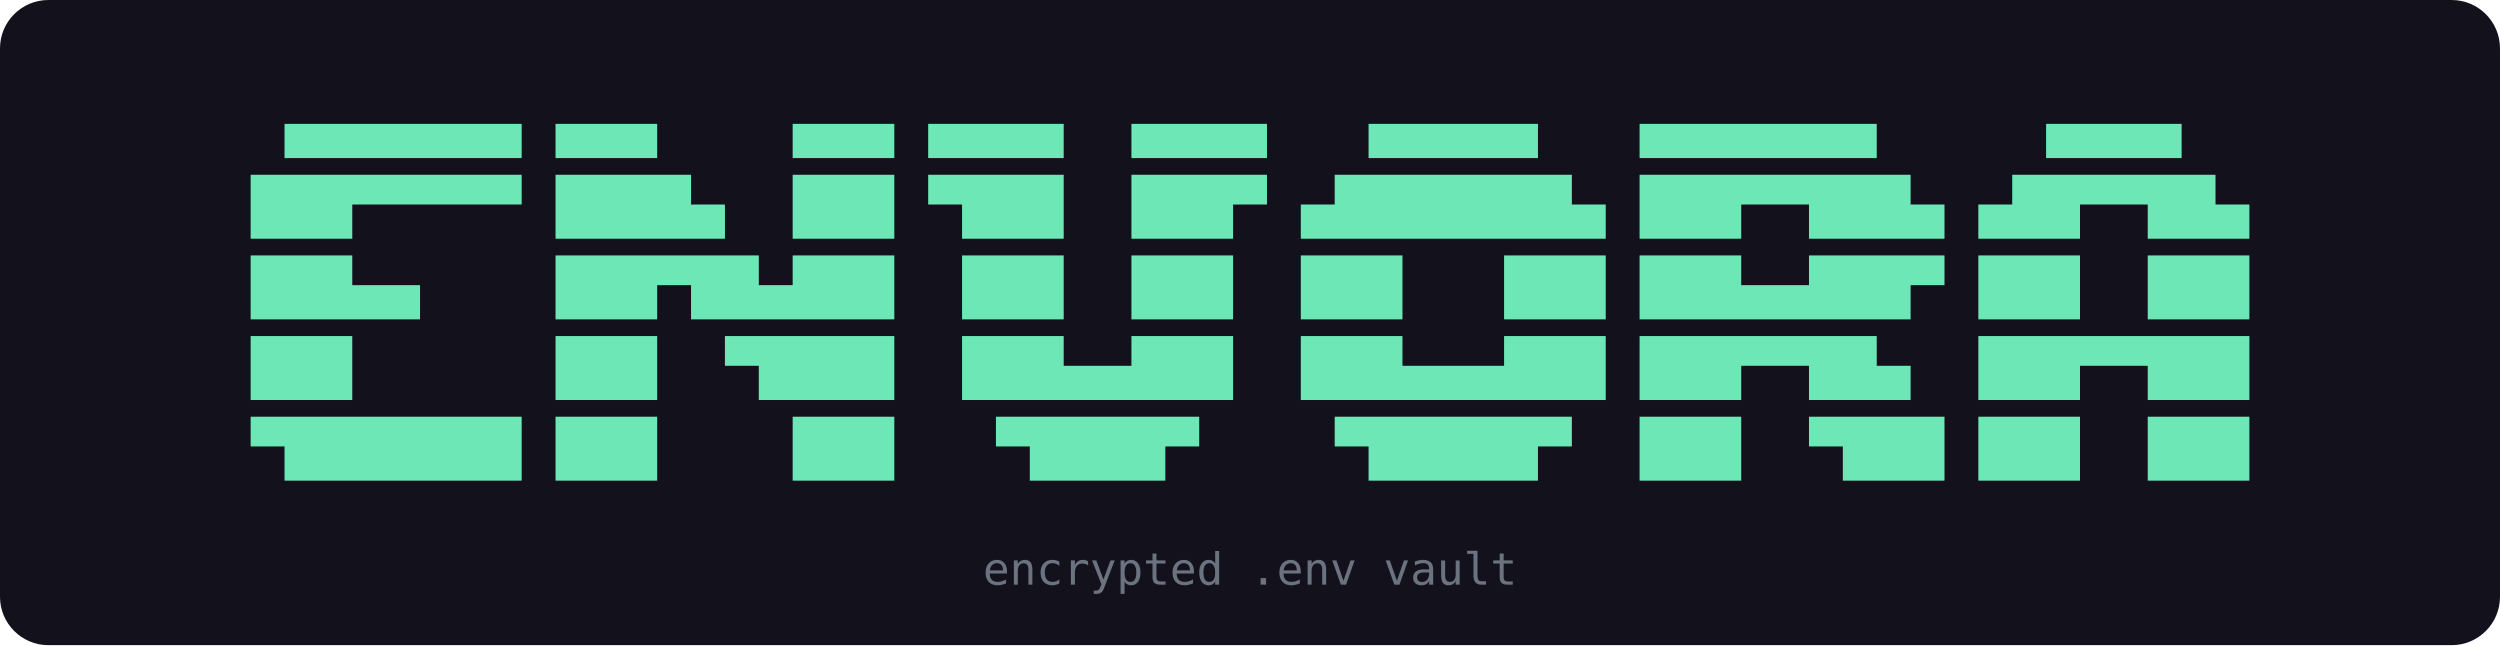
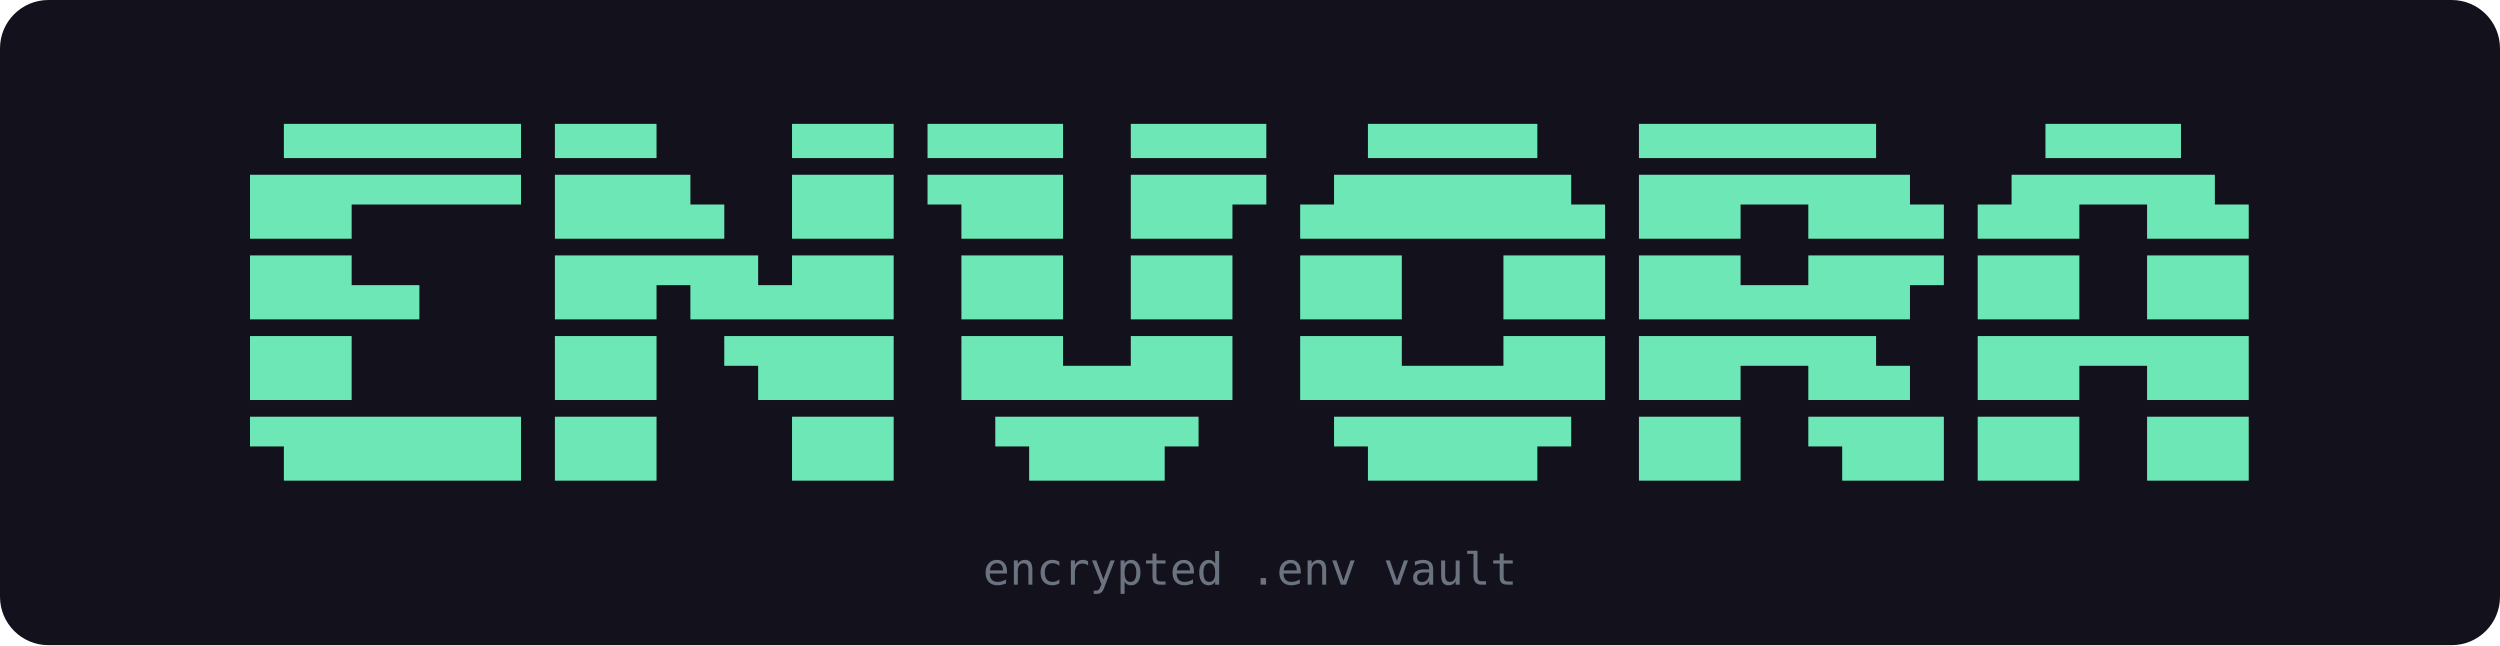
<svg xmlns="http://www.w3.org/2000/svg" width="620" height="160" viewBox="0 0 620 160">
  <rect width="620" height="160" rx="12" fill="#13111c" />
-   <g font-family="'SFMono-Regular','Menlo','Consolas','Liberation Mono','Courier New',monospace" font-size="14" font-weight="bold" text-anchor="middle">
-     <text xml:space="preserve" x="310" y="35" fill="#6EE7B7"> ▄▄▄▄▄▄▄ ▄▄▄    ▄▄▄ ▄▄▄▄  ▄▄▄▄   ▄▄▄▄▄   ▄▄▄▄▄▄▄     ▄▄▄▄  </text>
-     <text xml:space="preserve" x="310" y="55" fill="#6EE7B7">███▀▀▀▀▀ ████▄  ███ ▀███  ███▀ ▄███████▄ ███▀▀███▄ ▄██▀▀██▄</text>
-     <text xml:space="preserve" x="310" y="75" fill="#6EE7B7">███▄▄    ███▀██▄███  ███  ███  ███   ███ ███▄▄███▀ ███  ███</text>
-     <text xml:space="preserve" x="310" y="95" fill="#6EE7B7">███      ███  ▀████  ███▄▄███  ███▄▄▄███ ███▀▀██▄  ███▀▀███</text>
-     <text xml:space="preserve" x="310" y="115" fill="#6EE7B7">▀███████ ███    ███   ▀████▀    ▀█████▀  ███  ▀███ ███  ███</text>
+   <g font-family="'SFMono-Regular','Menlo','Consolas','Liberation Mono','Courier New',monospace" font-size="14" font-weight="bold" text-anchor="start">
+     <text xml:space="preserve" x="62" y="35" fill="#6EE7B7"> ▄▄▄▄▄▄▄ ▄▄▄    ▄▄▄ ▄▄▄▄  ▄▄▄▄   ▄▄▄▄▄   ▄▄▄▄▄▄▄     ▄▄▄▄</text>
+     <text xml:space="preserve" x="62" y="55" fill="#6EE7B7">███▀▀▀▀▀ ████▄  ███ ▀███  ███▀ ▄███████▄ ███▀▀███▄ ▄██▀▀██▄</text>
+     <text xml:space="preserve" x="62" y="75" fill="#6EE7B7">███▄▄    ███▀██▄███  ███  ███  ███   ███ ███▄▄███▀ ███  ███</text>
+     <text xml:space="preserve" x="62" y="95" fill="#6EE7B7">███      ███  ▀████  ███▄▄███  ███▄▄▄███ ███▀▀██▄  ███▀▀███</text>
+     <text xml:space="preserve" x="62" y="115" fill="#6EE7B7">▀███████ ███    ███   ▀████▀    ▀█████▀  ███  ▀███ ███  ███</text>
  </g>
  <text x="310" y="145" text-anchor="middle" font-family="'SFMono-Regular','Menlo','Consolas',monospace" font-size="11" fill="#6B7280">encrypted .env vault</text>
</svg>
